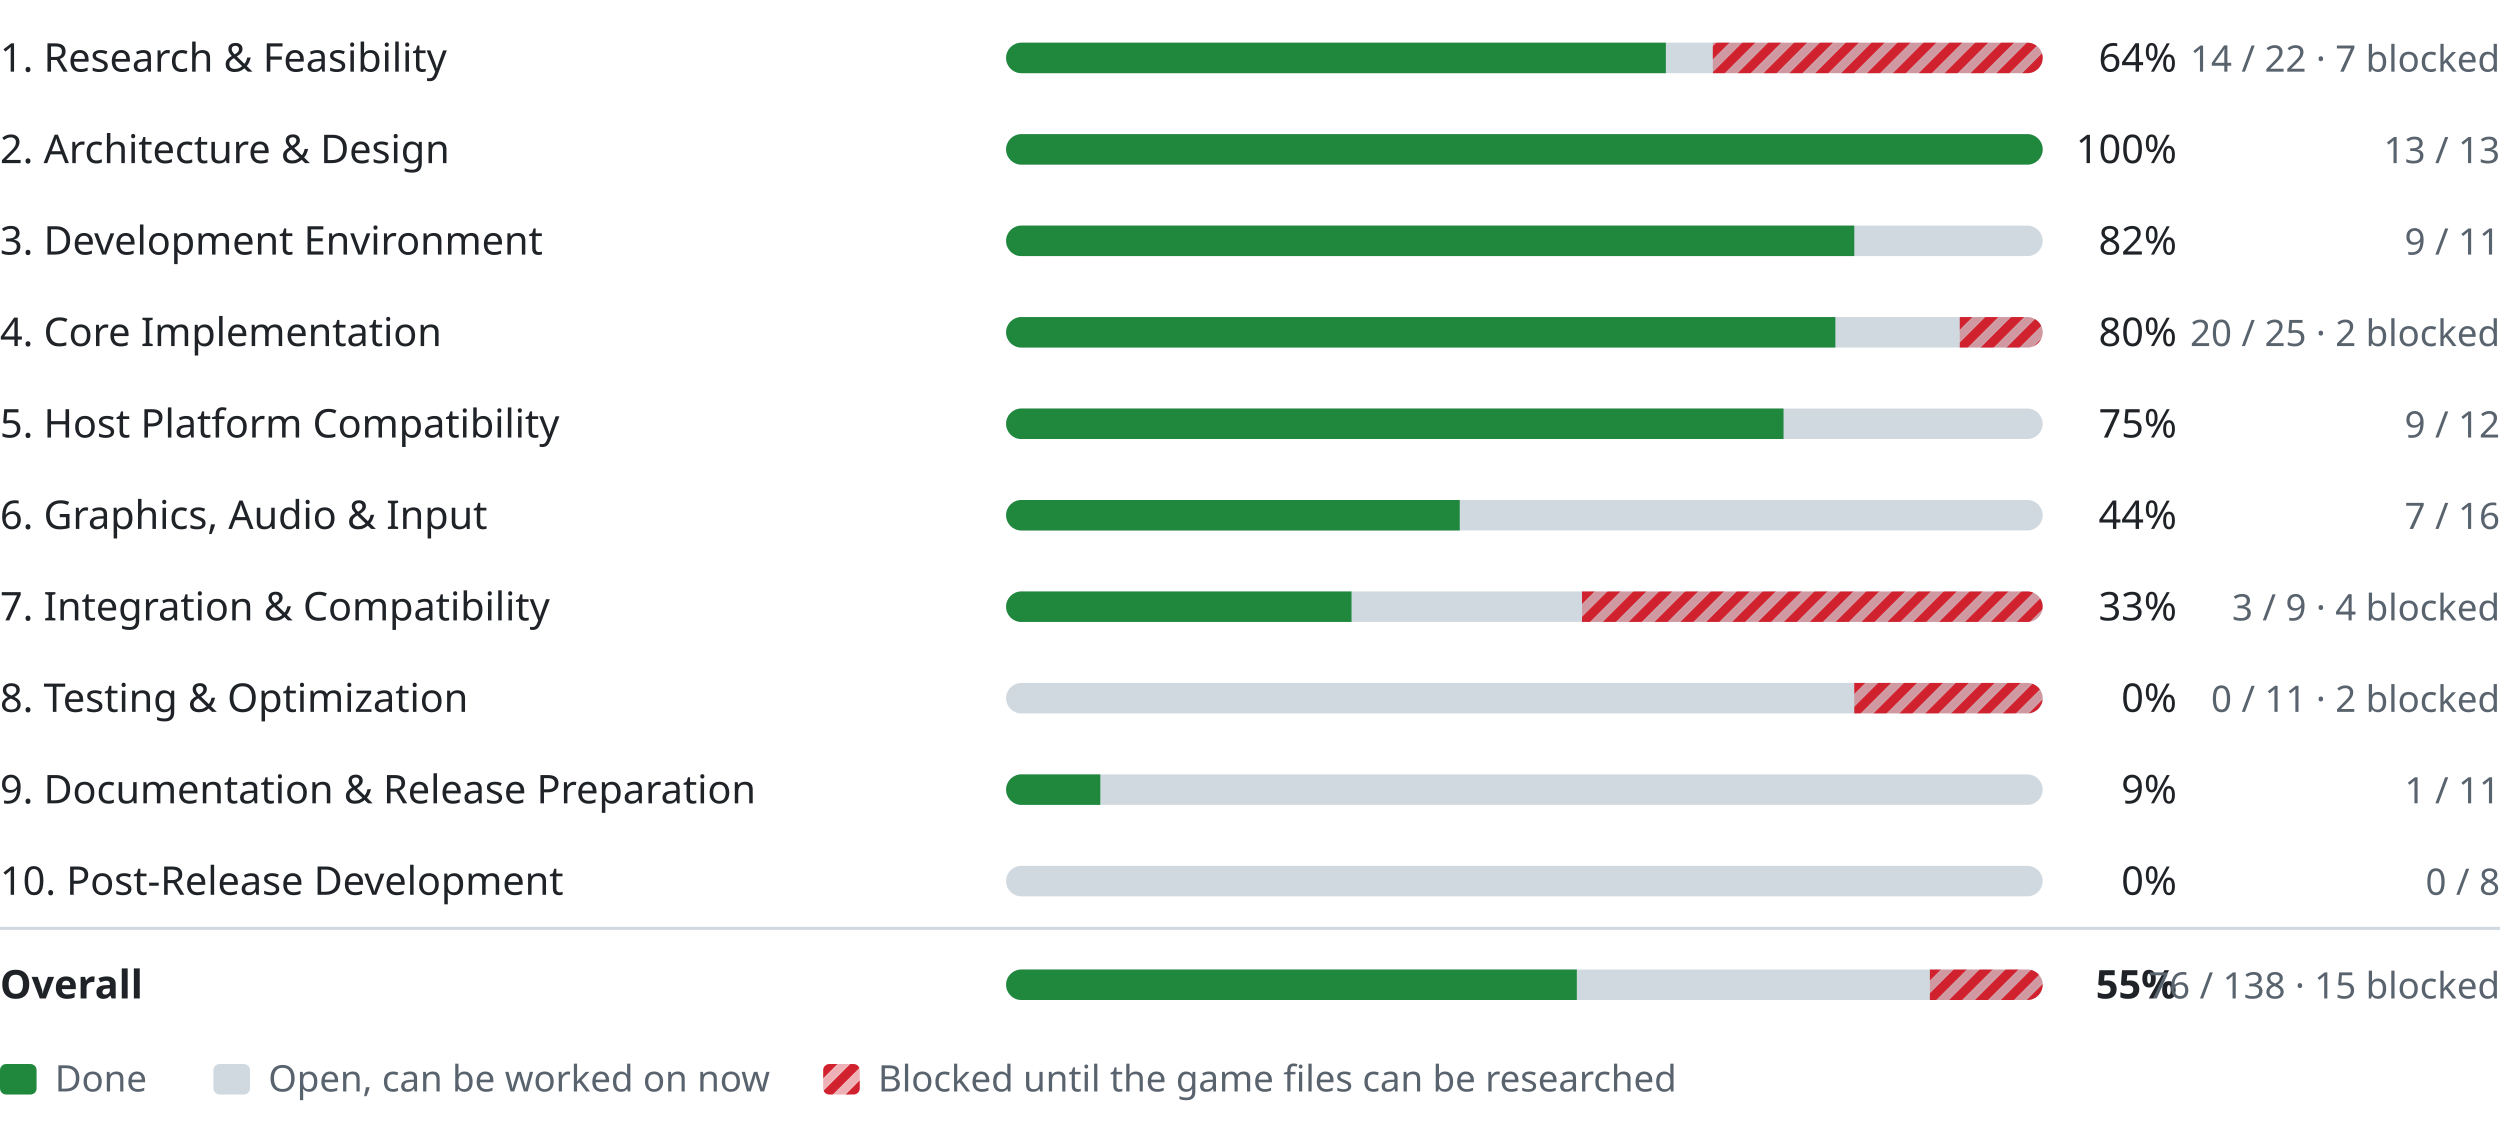
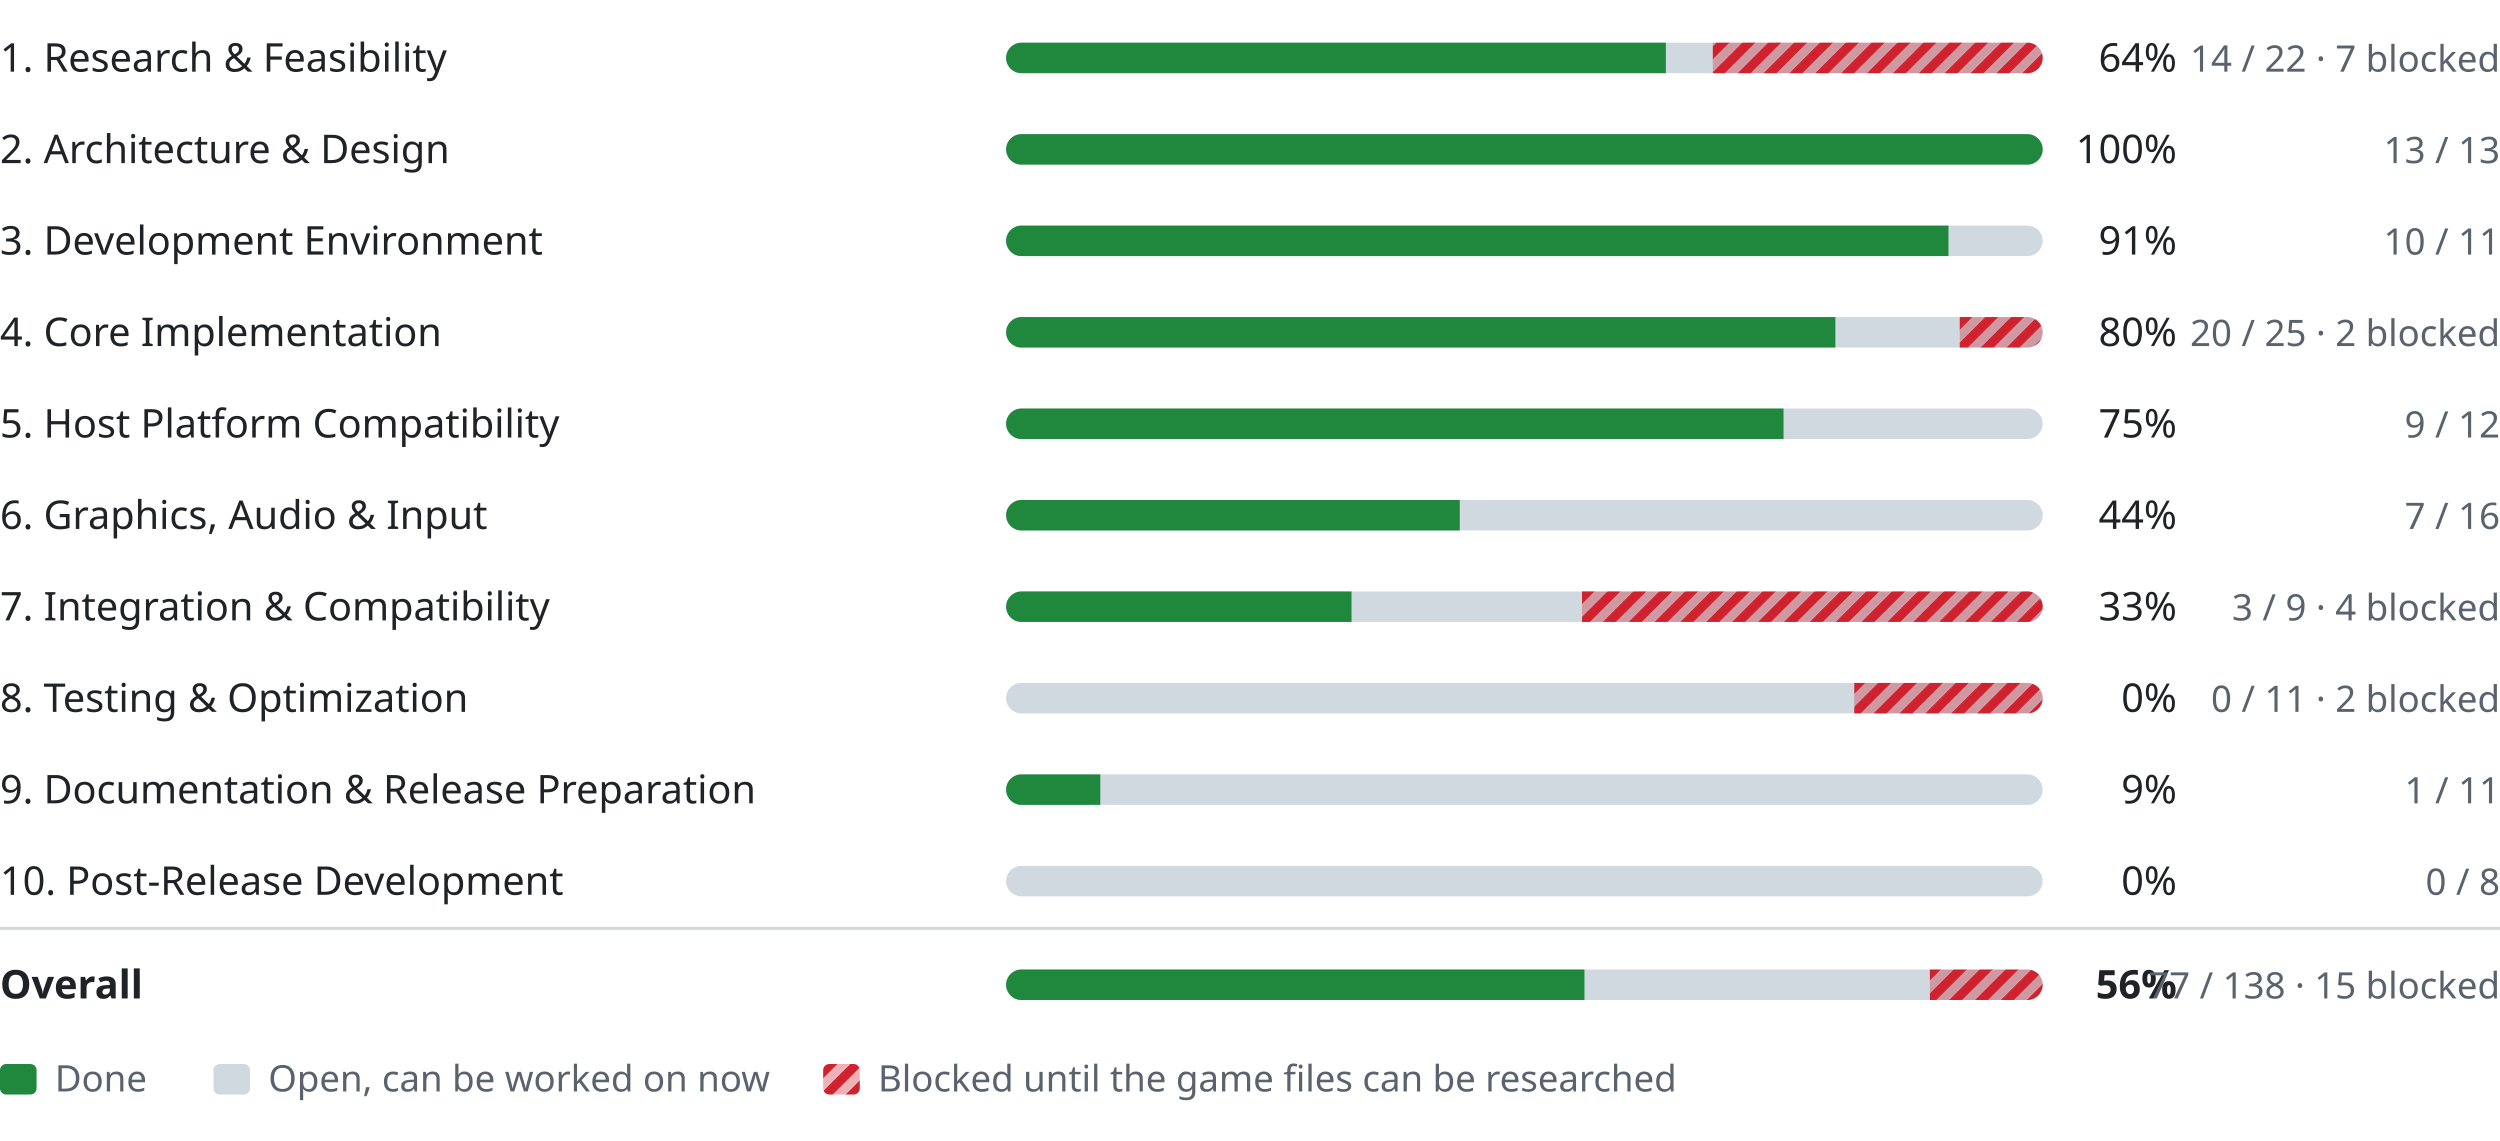
- <svg xmlns="http://www.w3.org/2000/svg" width="820" height="374" viewBox="0 0 820 374" role="img" aria-label="Roadmap: 76 of 138 tasks done, 15 blocked on game files">
+ <svg xmlns="http://www.w3.org/2000/svg" width="820" height="374" viewBox="0 0 820 374" role="img" aria-label="Roadmap: 77 of 138 tasks done, 15 blocked on game files">
  <style>
  text { font-family: -apple-system, BlinkMacSystemFont, "Segoe UI", "Noto Sans", Helvetica, Arial, sans-serif; font-size: 13px; fill: #1f2328; }
  .sub { fill: #59636e; font-size: 12px; }
  .num { font-variant-numeric: tabular-nums; }
  .strong { font-weight: 600; }
  .group { font-size: 12px; font-weight: 600; fill: #59636e; letter-spacing: 0.06em; }
  .track { fill: #d1d9e0; }
  .done { fill: #1f883d; }
  .rule { stroke: #d1d9e0; }
</style>
  <defs>
    <pattern id="blocked" width="6" height="6" patternUnits="userSpaceOnUse" patternTransform="rotate(45)">
      <rect width="6" height="6" fill="#cf222e" opacity="0.35" />
      <rect width="3" height="6" fill="#cf222e" />
    </pattern>
  </defs>
  <text class="" x="0" y="23.5">1. Research &amp; Feasibility</text>
  <clipPath id="bar14">
    <rect x="330" y="14.0" width="340" height="10" rx="5.0" />
  </clipPath>
  <g clip-path="url(#bar14)">
    <rect class="track" x="330" y="14.0" width="340" height="10" />
    <rect class="done" x="330" y="14.0" width="216.4" height="10" />
    <rect fill="url(#blocked)" x="561.8" y="14.0" width="108.2" height="10" />
  </g>
  <text class="num" x="714" y="23.5" text-anchor="end">64%</text>
  <text class="num sub" x="820" y="23.5" text-anchor="end">14 / 22 · 7 blocked</text>
  <text class="" x="0" y="53.5">2. Architecture &amp; Design</text>
  <clipPath id="bar44">
    <rect x="330" y="44.0" width="340" height="10" rx="5.0" />
  </clipPath>
  <g clip-path="url(#bar44)">
    <rect class="track" x="330" y="44.0" width="340" height="10" />
    <rect class="done" x="330" y="44.0" width="340.0" height="10" />
  </g>
  <text class="num" x="714" y="53.5" text-anchor="end">100%</text>
  <text class="num sub" x="820" y="53.5" text-anchor="end">13 / 13</text>
  <text class="" x="0" y="83.5">3. Development Environment</text>
  <clipPath id="bar74">
    <rect x="330" y="74.0" width="340" height="10" rx="5.0" />
  </clipPath>
  <g clip-path="url(#bar74)">
    <rect class="track" x="330" y="74.0" width="340" height="10" />
-     <rect class="done" x="330" y="74.0" width="278.2" height="10" />
+     <rect class="done" x="330" y="74.0" width="309.1" height="10" />
  </g>
-   <text class="num" x="714" y="83.5" text-anchor="end">82%</text>
-   <text class="num sub" x="820" y="83.5" text-anchor="end">9 / 11</text>
+   <text class="num" x="714" y="83.5" text-anchor="end">91%</text>
+   <text class="num sub" x="820" y="83.5" text-anchor="end">10 / 11</text>
  <text class="" x="0" y="113.5">4. Core Implementation</text>
  <clipPath id="bar104">
    <rect x="330" y="104.0" width="340" height="10" rx="5.0" />
  </clipPath>
  <g clip-path="url(#bar104)">
    <rect class="track" x="330" y="104.0" width="340" height="10" />
    <rect class="done" x="330" y="104.0" width="272.0" height="10" />
    <rect fill="url(#blocked)" x="642.8" y="104.0" width="27.2" height="10" />
  </g>
  <text class="num" x="714" y="113.5" text-anchor="end">80%</text>
  <text class="num sub" x="820" y="113.5" text-anchor="end">20 / 25 · 2 blocked</text>
  <text class="" x="0" y="143.5">5. Host Platform Compatibility</text>
  <clipPath id="bar134">
    <rect x="330" y="134.0" width="340" height="10" rx="5.0" />
  </clipPath>
  <g clip-path="url(#bar134)">
    <rect class="track" x="330" y="134.0" width="340" height="10" />
    <rect class="done" x="330" y="134.0" width="255.0" height="10" />
  </g>
  <text class="num" x="714" y="143.5" text-anchor="end">75%</text>
  <text class="num sub" x="820" y="143.5" text-anchor="end">9 / 12</text>
  <text class="" x="0" y="173.5">6. Graphics, Audio &amp; Input</text>
  <clipPath id="bar164">
    <rect x="330" y="164.0" width="340" height="10" rx="5.0" />
  </clipPath>
  <g clip-path="url(#bar164)">
    <rect class="track" x="330" y="164.0" width="340" height="10" />
    <rect class="done" x="330" y="164.0" width="148.8" height="10" />
  </g>
  <text class="num" x="714" y="173.5" text-anchor="end">44%</text>
  <text class="num sub" x="820" y="173.5" text-anchor="end">7 / 16</text>
  <text class="" x="0" y="203.5">7. Integration &amp; Compatibility</text>
  <clipPath id="bar194">
    <rect x="330" y="194.0" width="340" height="10" rx="5.0" />
  </clipPath>
  <g clip-path="url(#bar194)">
    <rect class="track" x="330" y="194.0" width="340" height="10" />
    <rect class="done" x="330" y="194.0" width="113.3" height="10" />
    <rect fill="url(#blocked)" x="518.9" y="194.0" width="151.1" height="10" />
  </g>
  <text class="num" x="714" y="203.5" text-anchor="end">33%</text>
  <text class="num sub" x="820" y="203.5" text-anchor="end">3 / 9 · 4 blocked</text>
  <text class="" x="0" y="233.5">8. Testing &amp; Optimization</text>
  <clipPath id="bar224">
    <rect x="330" y="224.0" width="340" height="10" rx="5.0" />
  </clipPath>
  <g clip-path="url(#bar224)">
    <rect class="track" x="330" y="224.0" width="340" height="10" />
    <rect fill="url(#blocked)" x="608.2" y="224.0" width="61.8" height="10" />
  </g>
  <text class="num" x="714" y="233.5" text-anchor="end">0%</text>
  <text class="num sub" x="820" y="233.5" text-anchor="end">0 / 11 · 2 blocked</text>
  <text class="" x="0" y="263.5">9. Documentation &amp; Release Preparation</text>
  <clipPath id="bar254">
    <rect x="330" y="254.0" width="340" height="10" rx="5.0" />
  </clipPath>
  <g clip-path="url(#bar254)">
    <rect class="track" x="330" y="254.0" width="340" height="10" />
    <rect class="done" x="330" y="254.0" width="30.9" height="10" />
  </g>
  <text class="num" x="714" y="263.5" text-anchor="end">9%</text>
  <text class="num sub" x="820" y="263.5" text-anchor="end">1 / 11</text>
  <text class="" x="0" y="293.5">10. Post-Release Development</text>
  <clipPath id="bar284">
    <rect x="330" y="284.0" width="340" height="10" rx="5.0" />
  </clipPath>
  <g clip-path="url(#bar284)">
    <rect class="track" x="330" y="284.0" width="340" height="10" />
  </g>
  <text class="num" x="714" y="293.5" text-anchor="end">0%</text>
  <text class="num sub" x="820" y="293.5" text-anchor="end">0 / 8</text>
  <line class="rule" x1="0" x2="820" y1="304.5" y2="304.5" />
  <text class="strong" x="0" y="327.5">Overall</text>
  <clipPath id="bar318">
    <rect x="330" y="318.0" width="340" height="10" rx="5.0" />
  </clipPath>
  <g clip-path="url(#bar318)">
    <rect class="track" x="330" y="318.0" width="340" height="10" />
-     <rect class="done" x="330" y="318.0" width="187.2" height="10" />
+     <rect class="done" x="330" y="318.0" width="189.7" height="10" />
    <rect fill="url(#blocked)" x="633.0" y="318.0" width="37.0" height="10" />
  </g>
-   <text class="num strong" x="714" y="327.5" text-anchor="end">55%</text>
-   <text class="num sub" x="820" y="327.5" text-anchor="end">76 / 138 · 15 blocked</text>
+   <text class="num strong" x="714" y="327.5" text-anchor="end">56%</text>
+   <text class="num sub" x="820" y="327.5" text-anchor="end">77 / 138 · 15 blocked</text>
  <rect class="done" x="0" y="349.0" width="12" height="10" rx="2" />
  <text class="sub" x="18" y="358.0">Done</text>
  <rect class="track" x="70" y="349.0" width="12" height="10" rx="2" />
  <text class="sub" x="88" y="358.0">Open, can be worked on now</text>
  <rect fill="url(#blocked)" x="270" y="349.0" width="12" height="10" rx="2" />
  <text class="sub" x="288" y="358.0">Blocked until the game files can be researched</text>
</svg>
